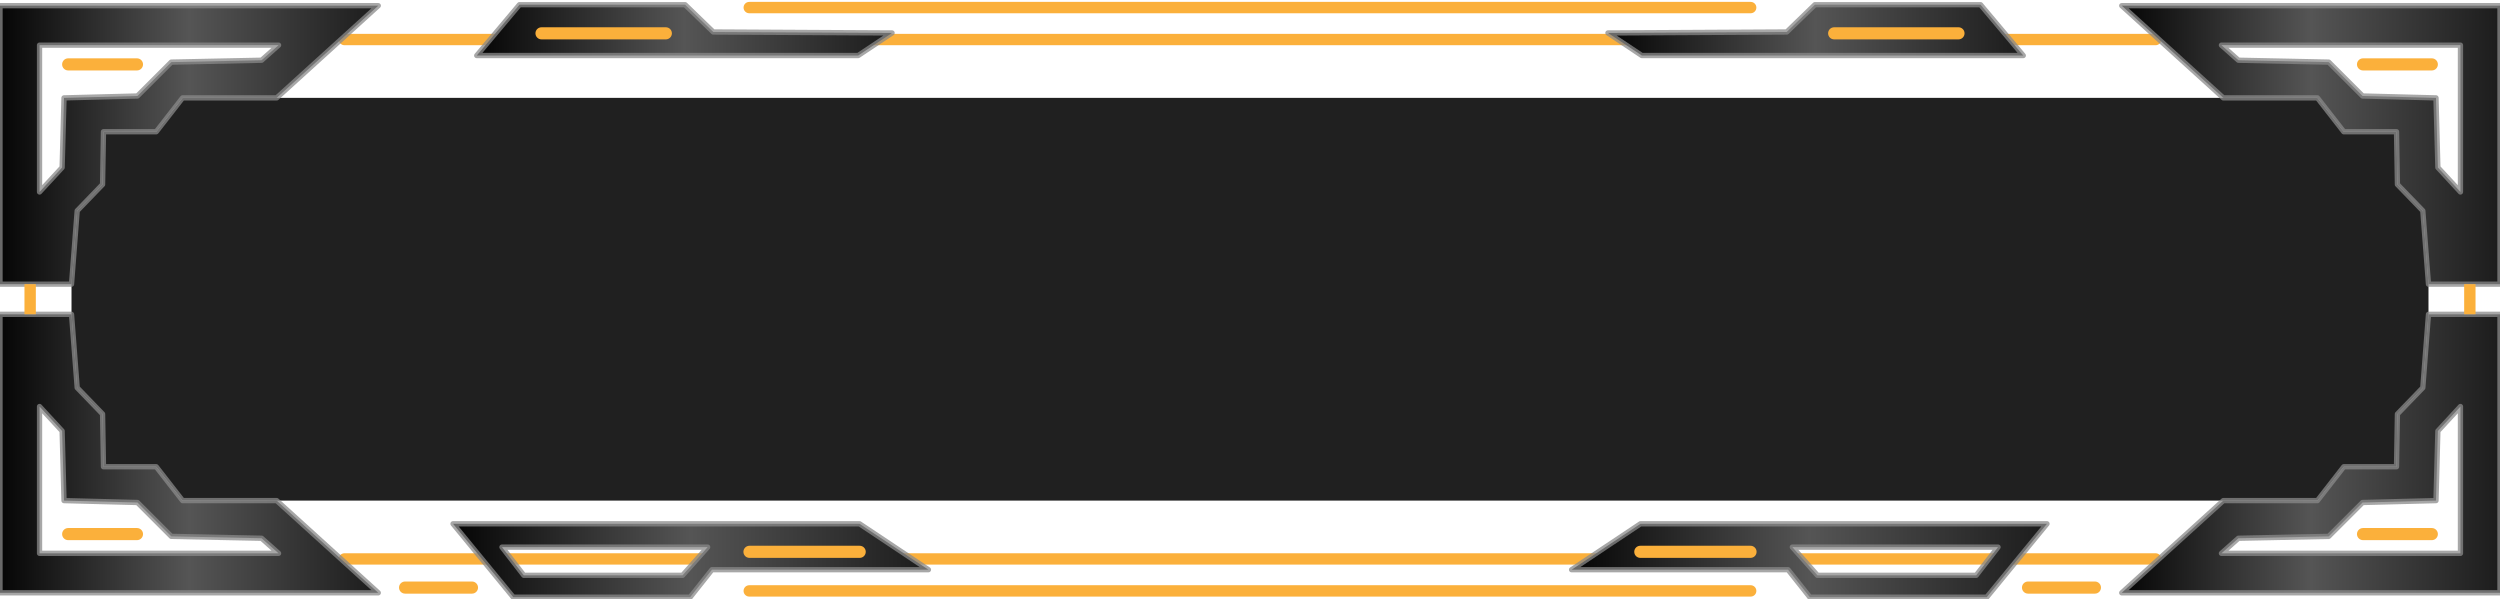
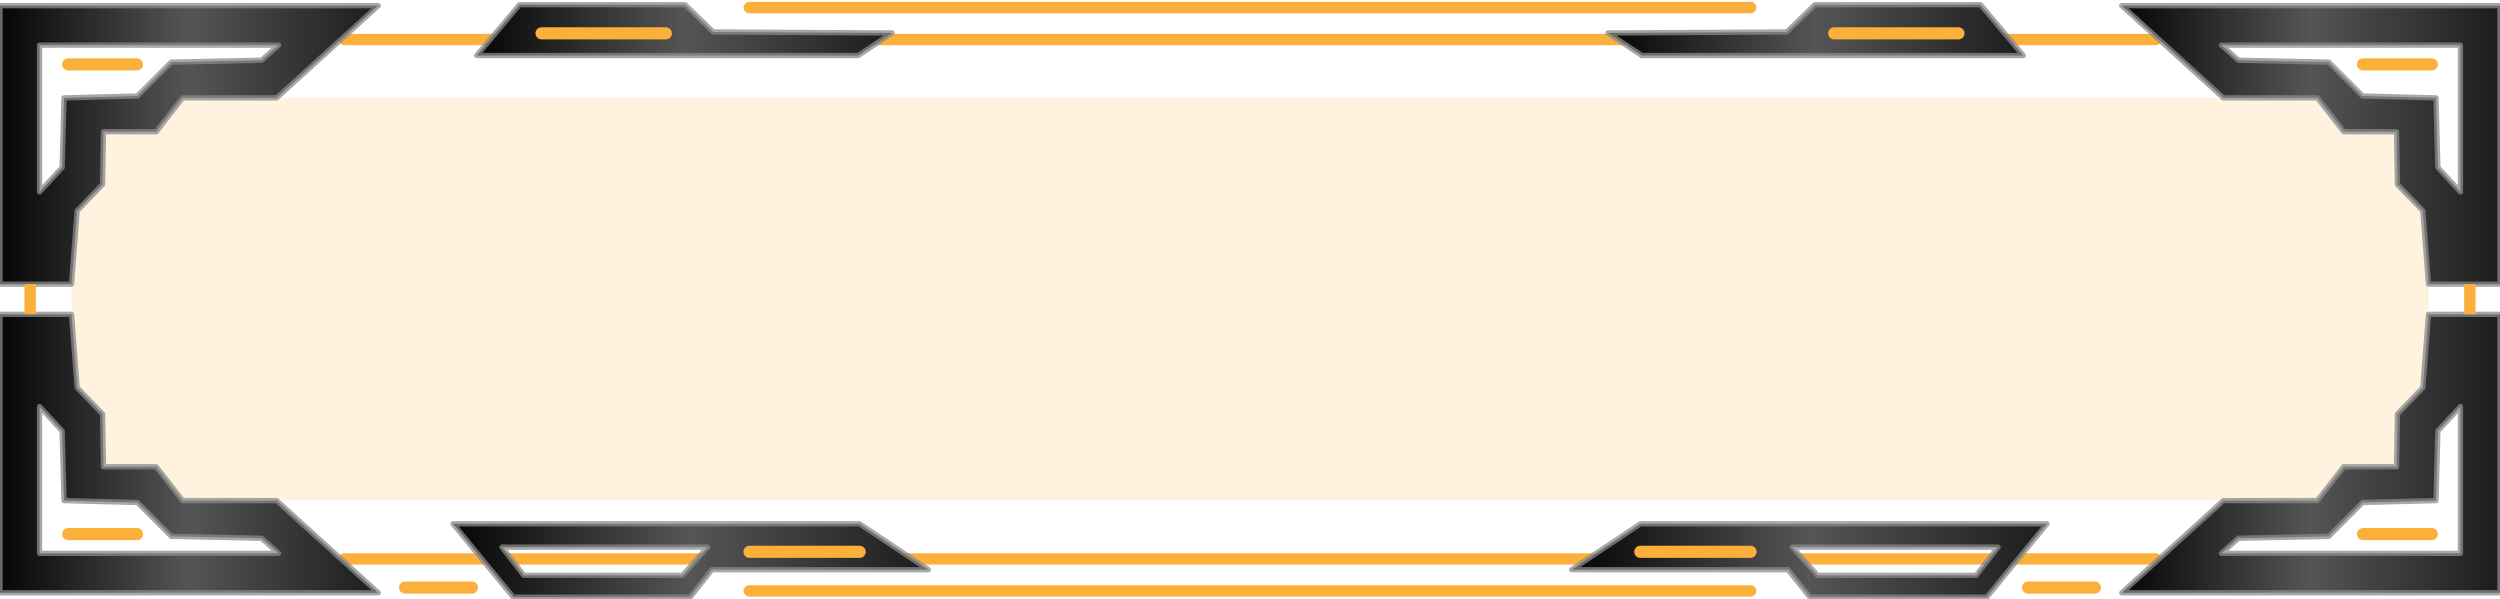
<svg xmlns="http://www.w3.org/2000/svg" width="330" height="79" viewBox="0 0 330 79" preserveAspectRatio="none">
  <defs>
    <linearGradient id="m" x1="0" x2="1" y1="0" y2="0">
      <stop offset="0" stop-color="#050505" />
      <stop offset=".5" stop-color="#555" />
      <stop offset="1" stop-color="#1c1c1c" />
    </linearGradient>
  </defs>
-   <path d="M9.44 37.51 L10.19 27.82 L13.54 24.35 L13.66 17.39 L20.62 17.39 L24.1 12.92 L36.52 12.92 L293.48 12.92 L305.9 12.92 L309.38 17.39 L316.34 17.39 L316.46 24.35 L319.81 27.82 L320.56 37.51 L320.56 41.49 L319.81 51.18 L316.46 54.65 L316.34 61.61 L309.38 61.61 L305.9 66.08 L293.48 66.08 L36.52 66.08 L24.1 66.08 L20.62 61.61 L13.66 61.61 L13.54 54.65 L10.19 51.18 L9.44 41.49Z" fill="#202020" fill-opacity="1" />
+   <path d="M9.44 37.51 L10.19 27.82 L13.54 24.35 L13.66 17.39 L20.62 17.39 L24.1 12.92 L36.52 12.92 L293.48 12.92 L305.9 12.92 L309.38 17.39 L316.34 17.39 L316.46 24.35 L319.81 27.82 L320.56 37.51 L320.56 41.49 L319.81 51.18 L316.46 54.65 L316.34 61.61 L309.38 61.61 L305.9 66.08 L293.48 66.08 L36.52 66.08 L24.1 66.08 L20.62 61.61 L13.66 61.61 L13.54 54.65 L10.19 51.18 L9.44 41.49Z" fill="#FBB03B" fill-opacity=".16" />
  <rect x="44.72" y="4.47" width="240.57" height="1.5" rx="0.75" fill="#FBB03B" />
  <rect x="44.72" y="73.03" width="240.57" height="1.5" rx="0.75" fill="#FBB03B" />
  <rect x="98.15" y="0.25" width="133.69" height="1.5" rx="0.75" fill="#FBB03B" />
  <rect x="98.15" y="77.25" width="133.69" height="1.5" rx="0.75" fill="#FBB03B" />
  <path d="M0 0.75 L49.93 0.75 L36.52 12.92 L24.1 12.92 L20.62 17.39 L13.66 17.39 L13.54 24.35 L10.19 27.82 L9.44 37.51 L0 37.51Z M5.22 5.96 L36.77 5.96 L34.53 7.95 L22.61 8.2 L18.14 12.67 L8.45 12.92 L8.2 22.11 L5.22 25.34Z" fill="url(#m)" fill-rule="evenodd" stroke="#8a8a8a" stroke-opacity=".75" stroke-width="0.7" stroke-linejoin="round" />
  <path d="M0 78.25 L49.93 78.25 L36.52 66.08 L24.1 66.08 L20.62 61.61 L13.66 61.61 L13.54 54.65 L10.19 51.18 L9.44 41.49 L0 41.49Z M5.22 73.04 L36.77 73.04 L34.53 71.05 L22.61 70.8 L18.14 66.33 L8.45 66.08 L8.2 56.89 L5.22 53.66Z" fill="url(#m)" fill-rule="evenodd" stroke="#8a8a8a" stroke-opacity=".75" stroke-width="0.7" stroke-linejoin="round" />
  <path d="M330 0.75 L280.07 0.75 L293.48 12.92 L305.9 12.92 L309.38 17.39 L316.34 17.39 L316.46 24.35 L319.81 27.82 L320.56 37.51 L330 37.51Z M324.78 5.96 L293.23 5.96 L295.47 7.95 L307.39 8.2 L311.86 12.67 L321.55 12.92 L321.8 22.11 L324.78 25.34Z" fill="url(#m)" fill-rule="evenodd" stroke="#8a8a8a" stroke-opacity=".75" stroke-width="0.7" stroke-linejoin="round" />
  <path d="M330 78.25 L280.07 78.25 L293.48 66.08 L305.9 66.08 L309.38 61.61 L316.34 61.61 L316.46 54.65 L319.81 51.18 L320.56 41.49 L330 41.49Z M324.78 73.04 L293.23 73.04 L295.47 71.05 L307.39 70.8 L311.86 66.33 L321.55 66.08 L321.8 56.89 L324.78 53.66Z" fill="url(#m)" fill-rule="evenodd" stroke="#8a8a8a" stroke-opacity=".75" stroke-width="0.7" stroke-linejoin="round" />
  <rect x="8.2" y="7.7" width="10.68" height="1.6" rx="0.8" fill="#FBB03B" />
  <rect x="8.2" y="69.7" width="10.68" height="1.6" rx="0.8" fill="#FBB03B" />
  <rect x="311.12" y="7.7" width="10.68" height="1.6" rx="0.8" fill="#FBB03B" />
  <rect x="311.12" y="69.7" width="10.68" height="1.6" rx="0.8" fill="#FBB03B" />
  <rect x="3.23" y="37.51" width="1.5" height="3.97" fill="#FBB03B" />
  <rect x="325.27" y="37.51" width="1.5" height="3.97" fill="#FBB03B" />
  <rect x="52.67" y="76.76" width="10.43" height="1.6" rx="0.8" fill="#FBB03B" />
  <rect x="266.9" y="76.76" width="10.43" height="1.6" rx="0.8" fill="#FBB03B" />
  <path d="M62.93 7.33 L68.57 0.62 L90.43 0.62 L94.15 4.22 L117.75 4.35 L113.28 7.33Z" fill="url(#m)" stroke="#8a8a8a" stroke-opacity=".75" stroke-width="0.7" stroke-linejoin="round" />
  <rect x="70.68" y="3.6" width="18.01" height="1.6" rx="0.8" fill="#FBB03B" />
  <path d="M59.8 69.14 L113.46 69.14 L122.55 75.2 L93.98 75.2 L91.1 78.83 L67.75 78.83Z M66.26 72.22 L93.41 72.22 L90.1 75.94 L69.14 75.94Z" fill="url(#m)" fill-rule="evenodd" stroke="#8a8a8a" stroke-opacity=".75" stroke-width="0.7" stroke-linejoin="round" />
  <rect x="98.13" y="72.04" width="16.15" height="1.6" rx="0.8" fill="#FBB03B" />
  <path d="M267.07 7.33 L261.43 0.62 L239.57 0.62 L235.85 4.22 L212.25 4.35 L216.72 7.33Z" fill="url(#m)" stroke="#8a8a8a" stroke-opacity=".75" stroke-width="0.7" stroke-linejoin="round" />
  <rect x="241.31" y="3.6" width="18.01" height="1.6" rx="0.8" fill="#FBB03B" />
  <path d="M270.2 69.14 L216.54 69.14 L207.45 75.2 L236.02 75.2 L238.9 78.83 L262.25 78.83Z M263.74 72.22 L236.59 72.22 L239.9 75.94 L260.86 75.94Z" fill="url(#m)" fill-rule="evenodd" stroke="#8a8a8a" stroke-opacity=".75" stroke-width="0.7" stroke-linejoin="round" />
  <rect x="215.72" y="72.04" width="16.15" height="1.6" rx="0.8" fill="#FBB03B" />
</svg>
